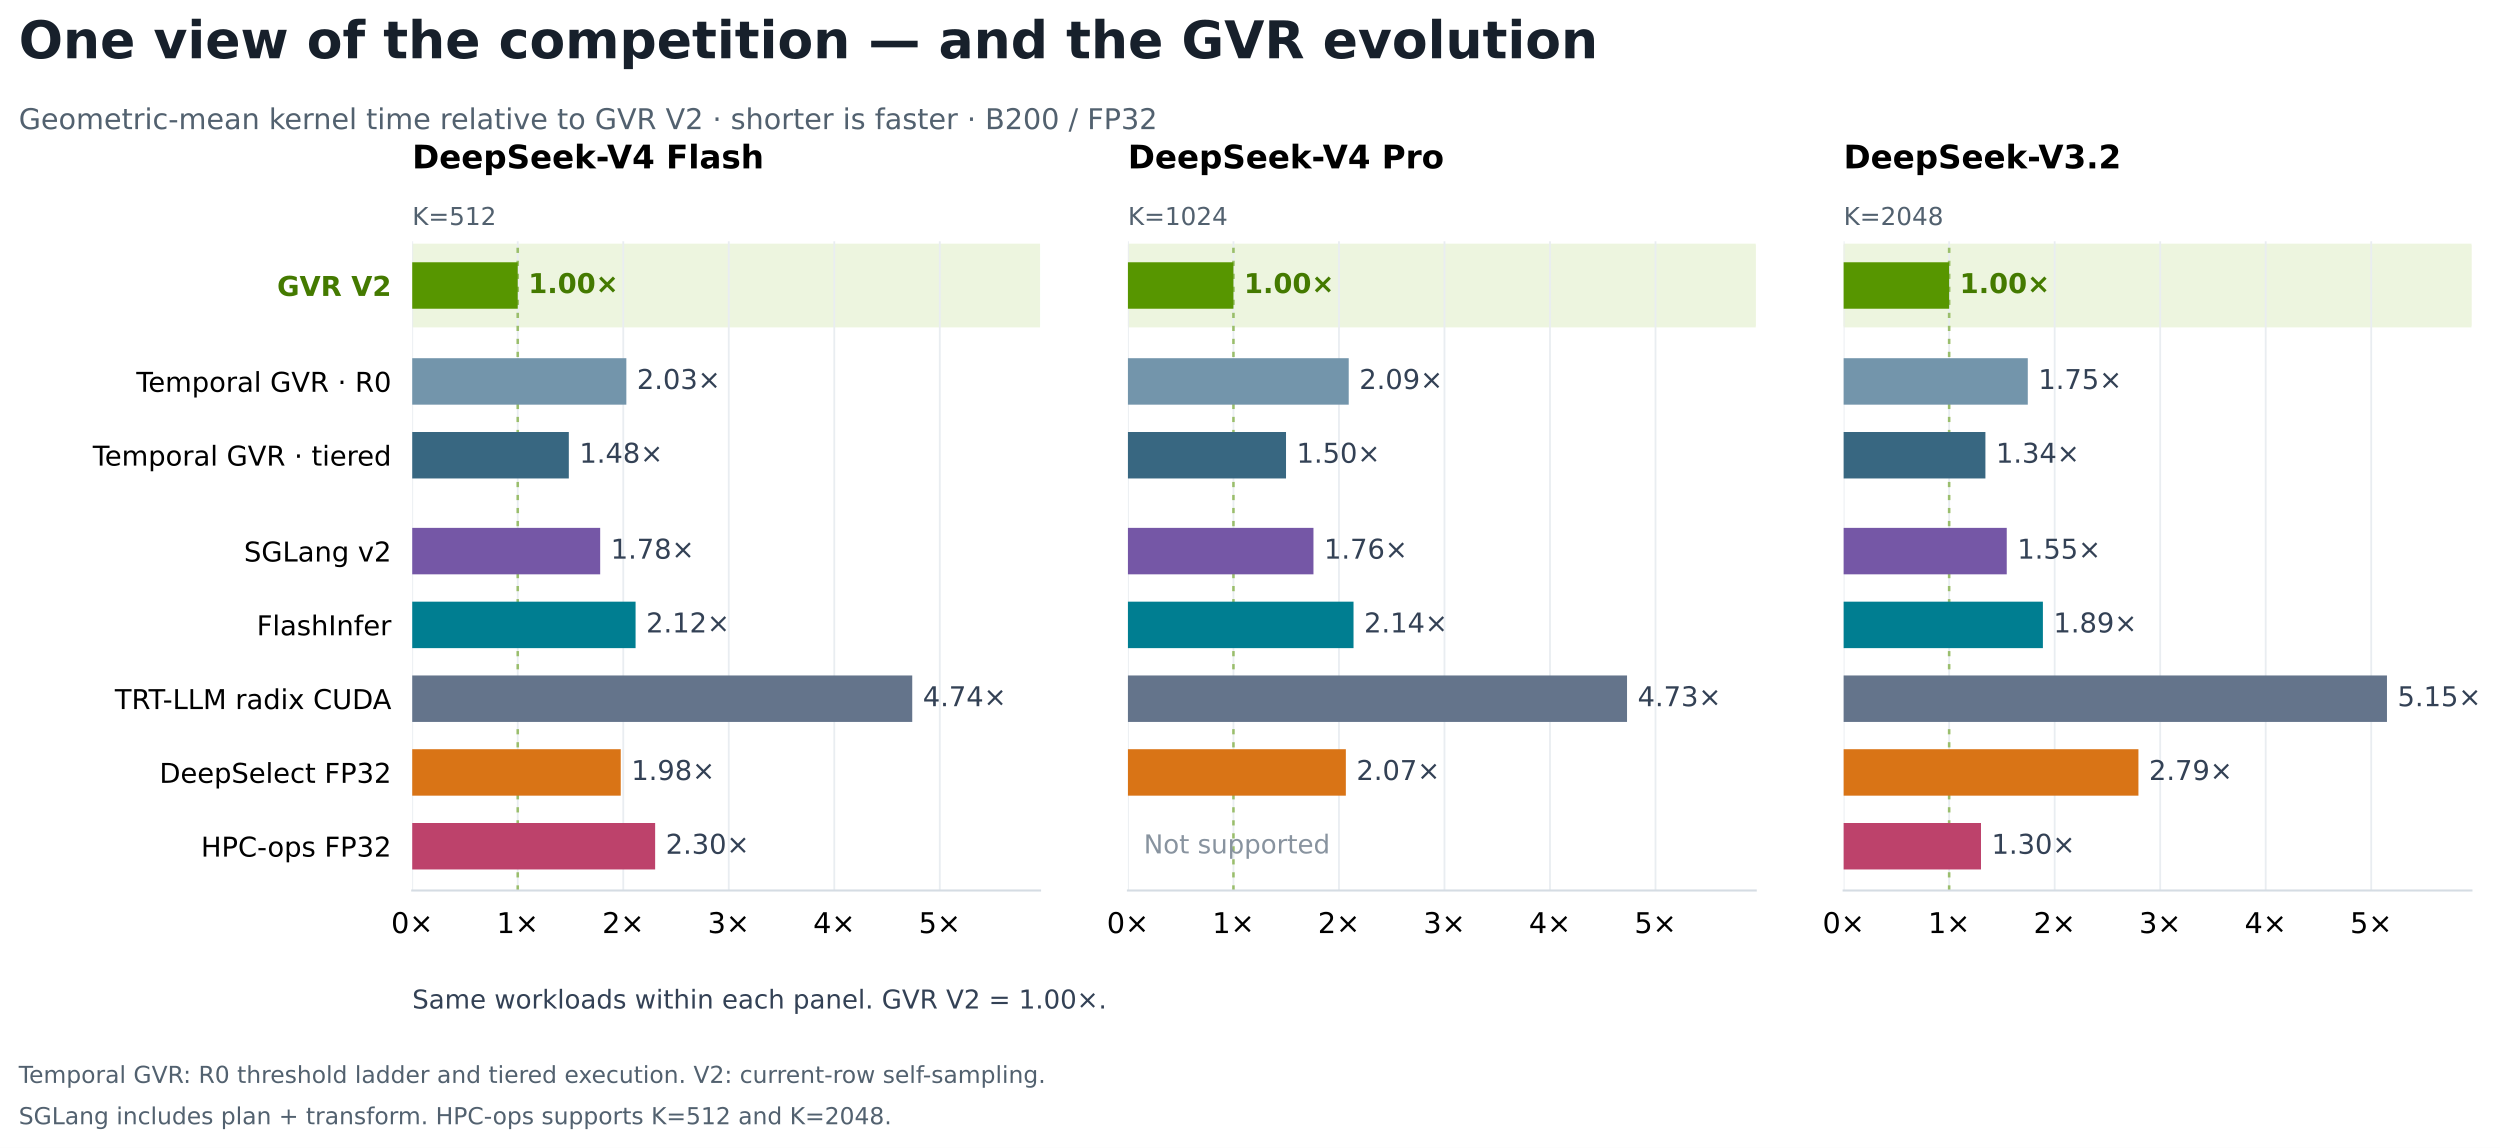
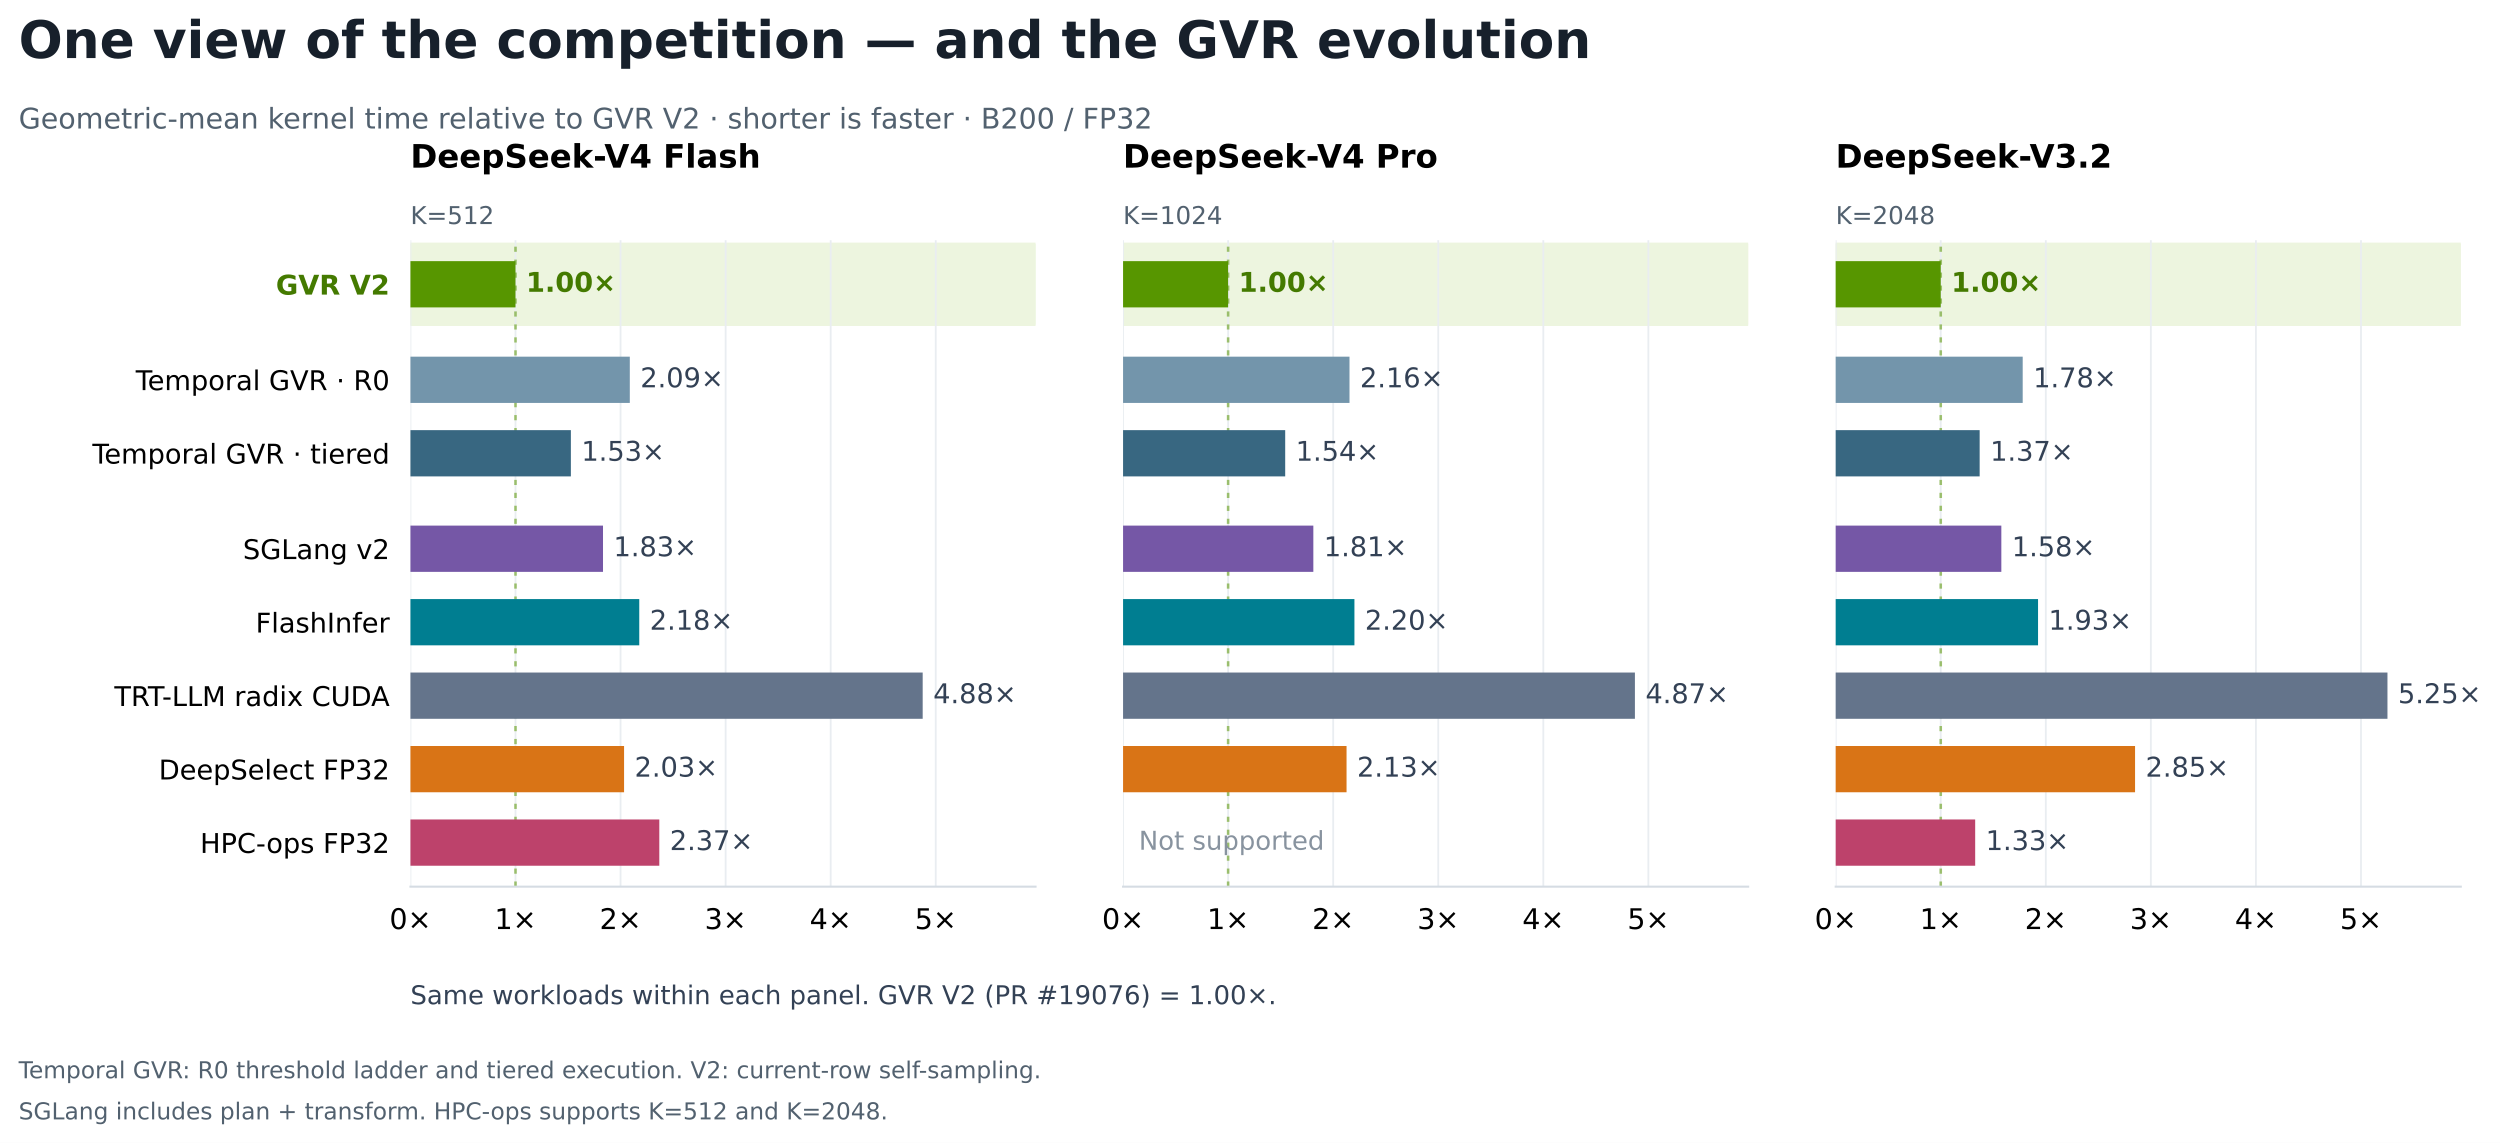
- <svg xmlns="http://www.w3.org/2000/svg" width="960.65pt" height="441.069pt" viewBox="0 0 960.65 441.069" version="1.1">
+ <svg xmlns="http://www.w3.org/2000/svg" width="964.81pt" height="441.069pt" viewBox="0 0 964.81 441.069" version="1.1">
  <defs>
    <style type="text/css">*{stroke-linejoin: round; stroke-linecap: butt}</style>
  </defs>
  <g id="figure_1">
    <g id="patch_1">
-       <path d="M 0 441.069 L 960.65 441.069 L 960.65 0 L 0 0 z " style="fill: #ffffff" />
+       <path d="M 0 441.069 L 964.81 441.069 L 964.81 0 L 0 0 z " style="fill: #ffffff" />
    </g>
    <g id="axes_1">
      <g id="patch_2">
        <path d="M 158.4 342.185 L 399.644 342.185 L 399.644 92.705 L 158.4 92.705 z " style="fill: #ffffff" />
      </g>
      <g id="patch_3">
        <path d="M 158.4 125.307 L 399.644 125.307 L 399.644 94.122 L 158.4 94.122 z " clip-path="url(#p5dfdb610d4)" style="fill: #edf5df; stroke: #edf5df; stroke-linejoin: miter" />
      </g>
      <g id="matplotlib.axis_1">
        <g id="xtick_1">
          <g id="line2d_1">
            <path d="M 158.4 342.185 L 158.4 92.705 " clip-path="url(#p5dfdb610d4)" style="fill: none; stroke: #e9edf1; stroke-width: 0.7; stroke-linecap: square" />
          </g>
          <g id="line2d_2" />
          <g id="text_1">
            <text style="font-size: 11px; font-family: 'DejaVu Sans'; text-anchor: middle" x="158.4" y="358.543" transform="rotate(-0 158.4 358.5432)">0×</text>
          </g>
        </g>
        <g id="xtick_2">
          <g id="line2d_3">
            <path d="M 198.945 342.185 L 198.945 92.705 " clip-path="url(#p5dfdb610d4)" style="fill: none; stroke: #e9edf1; stroke-width: 0.7; stroke-linecap: square" />
          </g>
          <g id="line2d_4" />
          <g id="text_2">
            <text style="font-size: 11px; font-family: 'DejaVu Sans'; text-anchor: middle" x="198.945" y="358.543" transform="rotate(-0 198.9452 358.5432)">1×</text>
          </g>
        </g>
        <g id="xtick_3">
          <g id="line2d_5">
            <path d="M 239.49 342.185 L 239.49 92.705 " clip-path="url(#p5dfdb610d4)" style="fill: none; stroke: #e9edf1; stroke-width: 0.7; stroke-linecap: square" />
          </g>
          <g id="line2d_6" />
          <g id="text_3">
            <text style="font-size: 11px; font-family: 'DejaVu Sans'; text-anchor: middle" x="239.49" y="358.543" transform="rotate(-0 239.4904 358.5432)">2×</text>
          </g>
        </g>
        <g id="xtick_4">
          <g id="line2d_7">
            <path d="M 280.036 342.185 L 280.036 92.705 " clip-path="url(#p5dfdb610d4)" style="fill: none; stroke: #e9edf1; stroke-width: 0.7; stroke-linecap: square" />
          </g>
          <g id="line2d_8" />
          <g id="text_4">
            <text style="font-size: 11px; font-family: 'DejaVu Sans'; text-anchor: middle" x="280.036" y="358.543" transform="rotate(-0 280.0356 358.5432)">3×</text>
          </g>
        </g>
        <g id="xtick_5">
          <g id="line2d_9">
            <path d="M 320.581 342.185 L 320.581 92.705 " clip-path="url(#p5dfdb610d4)" style="fill: none; stroke: #e9edf1; stroke-width: 0.7; stroke-linecap: square" />
          </g>
          <g id="line2d_10" />
          <g id="text_5">
            <text style="font-size: 11px; font-family: 'DejaVu Sans'; text-anchor: middle" x="320.581" y="358.543" transform="rotate(-0 320.5808 358.5432)">4×</text>
          </g>
        </g>
        <g id="xtick_6">
          <g id="line2d_11">
            <path d="M 361.126 342.185 L 361.126 92.705 " clip-path="url(#p5dfdb610d4)" style="fill: none; stroke: #e9edf1; stroke-width: 0.7; stroke-linecap: square" />
          </g>
          <g id="line2d_12" />
          <g id="text_6">
            <text style="font-size: 11px; font-family: 'DejaVu Sans'; text-anchor: middle" x="361.126" y="358.543" transform="rotate(-0 361.126 358.5432)">5×</text>
          </g>
        </g>
      </g>
      <g id="matplotlib.axis_2">
        <g id="ytick_1">
          <g id="line2d_13" />
          <g id="text_7">
            <text style="font-weight: 700; font-size: 10.5px; font-family: 'DejaVu Sans'; text-anchor: end; fill: #447a00" x="150.4" y="113.704" transform="rotate(-0 150.4 113.7041)">GVR V2</text>
          </g>
        </g>
        <g id="ytick_2">
          <g id="line2d_14" />
          <g id="text_8">
            <text style="font-size: 10.5px; font-family: 'DejaVu Sans'; text-anchor: end" x="150.4" y="150.559" transform="rotate(-0 150.4 150.5591)">Temporal GVR · R0</text>
          </g>
        </g>
        <g id="ytick_3">
          <g id="line2d_15" />
          <g id="text_9">
            <text style="font-size: 10.5px; font-family: 'DejaVu Sans'; text-anchor: end" x="150.4" y="178.909" transform="rotate(-0 150.4 178.9091)">Temporal GVR · tiered</text>
          </g>
        </g>
        <g id="ytick_4">
          <g id="line2d_16" />
          <g id="text_10">
            <text style="font-size: 10.5px; font-family: 'DejaVu Sans'; text-anchor: end" x="150.4" y="215.764" transform="rotate(-0 150.4 215.7641)">SGLang v2</text>
          </g>
        </g>
        <g id="ytick_5">
          <g id="line2d_17" />
          <g id="text_11">
            <text style="font-size: 10.5px; font-family: 'DejaVu Sans'; text-anchor: end" x="150.4" y="244.114" transform="rotate(-0 150.4 244.1141)">FlashInfer</text>
          </g>
        </g>
        <g id="ytick_6">
          <g id="line2d_18" />
          <g id="text_12">
            <text style="font-size: 10.5px; font-family: 'DejaVu Sans'; text-anchor: end" x="150.4" y="272.464" transform="rotate(-0 150.4 272.4641)">TRT-LLM radix CUDA</text>
          </g>
        </g>
        <g id="ytick_7">
          <g id="line2d_19" />
          <g id="text_13">
            <text style="font-size: 10.5px; font-family: 'DejaVu Sans'; text-anchor: end" x="150.4" y="300.814" transform="rotate(-0 150.4 300.8141)">DeepSelect FP32</text>
          </g>
        </g>
        <g id="ytick_8">
          <g id="line2d_20" />
          <g id="text_14">
            <text style="font-size: 10.5px; font-family: 'DejaVu Sans'; text-anchor: end" x="150.4" y="329.164" transform="rotate(-0 150.4 329.1641)">HPC-ops FP32</text>
          </g>
        </g>
      </g>
      <g id="line2d_21">
        <path d="M 198.945 342.185 L 198.945 92.705 " clip-path="url(#p5dfdb610d4)" style="fill: none; stroke-dasharray: 2,3; stroke-dashoffset: 0; stroke: #579600; stroke-opacity: 0.55" />
      </g>
      <g id="patch_4">
        <path d="M 158.4 342.185 L 399.644 342.185 " style="fill: none; stroke: #d5dce3; stroke-width: 0.8; stroke-linejoin: miter; stroke-linecap: square" />
      </g>
      <g id="patch_5">
        <path d="M 158.4 118.645 L 198.945 118.645 L 198.945 100.785 L 158.4 100.785 z " clip-path="url(#p5dfdb610d4)" style="fill: #579600" />
      </g>
      <g id="text_15">
        <text style="font-weight: 700; font-size: 10.5px; font-family: 'DejaVu Sans'; text-anchor: start; fill: #447a00" x="203" y="112.612" transform="rotate(-0 202.9997 112.6122)">1.00×</text>
      </g>
      <g id="patch_6">
-         <path d="M 158.4 155.5 L 240.681 155.5 L 240.681 137.64 L 158.4 137.64 z " clip-path="url(#p5dfdb610d4)" style="fill: #7395ab" />
+         <path d="M 158.4 155.5 L 243.058 155.5 L 243.058 137.64 L 158.4 137.64 z " clip-path="url(#p5dfdb610d4)" style="fill: #7395ab" />
      </g>
      <g id="text_16">
-         <text style="font-size: 10.5px; font-family: 'DejaVu Sans'; text-anchor: start; fill: #334155" x="244.736" y="149.467" transform="rotate(-0 244.7358 149.4672)">2.03×</text>
+         <text style="font-size: 10.5px; font-family: 'DejaVu Sans'; text-anchor: start; fill: #334155" x="247.113" y="149.467" transform="rotate(-0 247.1127 149.4672)">2.09×</text>
      </g>
      <g id="patch_7">
-         <path d="M 158.4 183.85 L 218.577 183.85 L 218.577 165.99 L 158.4 165.99 z " clip-path="url(#p5dfdb610d4)" style="fill: #386781" />
+         <path d="M 158.4 183.85 L 220.315 183.85 L 220.315 165.99 L 158.4 165.99 z " clip-path="url(#p5dfdb610d4)" style="fill: #386781" />
      </g>
      <g id="text_17">
-         <text style="font-size: 10.5px; font-family: 'DejaVu Sans'; text-anchor: start; fill: #334155" x="222.631" y="177.817" transform="rotate(-0 222.6314 177.8172)">1.48×</text>
+         <text style="font-size: 10.5px; font-family: 'DejaVu Sans'; text-anchor: start; fill: #334155" x="224.37" y="177.817" transform="rotate(-0 224.3697 177.8172)">1.53×</text>
      </g>
      <g id="patch_8">
-         <path d="M 158.4 220.705 L 230.627 220.705 L 230.627 202.845 L 158.4 202.845 z " clip-path="url(#p5dfdb610d4)" style="fill: #7557a6" />
+         <path d="M 158.4 220.705 L 232.713 220.705 L 232.713 202.845 L 158.4 202.845 z " clip-path="url(#p5dfdb610d4)" style="fill: #7557a6" />
      </g>
      <g id="text_18">
-         <text style="font-size: 10.5px; font-family: 'DejaVu Sans'; text-anchor: start; fill: #334155" x="234.681" y="214.672" transform="rotate(-0 234.6812 214.6722)">1.78×</text>
+         <text style="font-size: 10.5px; font-family: 'DejaVu Sans'; text-anchor: start; fill: #334155" x="236.768" y="214.672" transform="rotate(-0 236.7676 214.6722)">1.83×</text>
      </g>
      <g id="patch_9">
-         <path d="M 158.4 249.055 L 244.227 249.055 L 244.227 231.195 L 158.4 231.195 z " clip-path="url(#p5dfdb610d4)" style="fill: #007e91" />
+         <path d="M 158.4 249.055 L 246.706 249.055 L 246.706 231.195 L 158.4 231.195 z " clip-path="url(#p5dfdb610d4)" style="fill: #007e91" />
      </g>
      <g id="text_19">
-         <text style="font-size: 10.5px; font-family: 'DejaVu Sans'; text-anchor: start; fill: #334155" x="248.282" y="243.022" transform="rotate(-0 248.2817 243.0222)">2.12×</text>
+         <text style="font-size: 10.5px; font-family: 'DejaVu Sans'; text-anchor: start; fill: #334155" x="250.761" y="243.022" transform="rotate(-0 250.761 243.0222)">2.18×</text>
      </g>
      <g id="patch_10">
-         <path d="M 158.4 277.405 L 350.538 277.405 L 350.538 259.545 L 158.4 259.545 z " clip-path="url(#p5dfdb610d4)" style="fill: #64748b" />
+         <path d="M 158.4 277.405 L 356.088 277.405 L 356.088 259.545 L 158.4 259.545 z " clip-path="url(#p5dfdb610d4)" style="fill: #64748b" />
      </g>
      <g id="text_20">
-         <text style="font-size: 10.5px; font-family: 'DejaVu Sans'; text-anchor: start; fill: #334155" x="354.592" y="271.372" transform="rotate(-0 354.592 271.3722)">4.74×</text>
+         <text style="font-size: 10.5px; font-family: 'DejaVu Sans'; text-anchor: start; fill: #334155" x="360.142" y="271.372" transform="rotate(-0 360.1423 271.3722)">4.88×</text>
      </g>
      <g id="patch_11">
-         <path d="M 158.4 305.755 L 238.528 305.755 L 238.528 287.895 L 158.4 287.895 z " clip-path="url(#p5dfdb610d4)" style="fill: #d97416" />
+         <path d="M 158.4 305.755 L 240.843 305.755 L 240.843 287.895 L 158.4 287.895 z " clip-path="url(#p5dfdb610d4)" style="fill: #d97416" />
      </g>
      <g id="text_21">
-         <text style="font-size: 10.5px; font-family: 'DejaVu Sans'; text-anchor: start; fill: #334155" x="242.583" y="299.722" transform="rotate(-0 242.5826 299.7222)">1.98×</text>
+         <text style="font-size: 10.5px; font-family: 'DejaVu Sans'; text-anchor: start; fill: #334155" x="244.897" y="299.722" transform="rotate(-0 244.8973 299.7222)">2.03×</text>
      </g>
      <g id="patch_12">
-         <path d="M 158.4 334.105 L 251.746 334.105 L 251.746 316.245 L 158.4 316.245 z " clip-path="url(#p5dfdb610d4)" style="fill: #bd426b" />
+         <path d="M 158.4 334.105 L 254.442 334.105 L 254.442 316.245 L 158.4 316.245 z " clip-path="url(#p5dfdb610d4)" style="fill: #bd426b" />
      </g>
      <g id="text_22">
-         <text style="font-size: 10.5px; font-family: 'DejaVu Sans'; text-anchor: start; fill: #334155" x="255.8" y="328.072" transform="rotate(-0 255.8003 328.0722)">2.30×</text>
+         <text style="font-size: 10.5px; font-family: 'DejaVu Sans'; text-anchor: start; fill: #334155" x="258.497" y="328.072" transform="rotate(-0 258.4968 328.0722)">2.37×</text>
      </g>
      <g id="text_23">
        <text style="font-size: 9.5px; font-family: 'DejaVu Sans'; text-anchor: start; fill: #52616f" x="158.4" y="86.468" transform="rotate(-0 158.4 86.46788)">K=512</text>
      </g>
      <g id="text_24">
        <text style="font-weight: 700; font-size: 12.5px; font-family: 'DejaVu Sans'; text-anchor: start" x="158.4" y="64.705" transform="rotate(-0 158.4 64.70488)">DeepSeek-V4 Flash</text>
      </g>
    </g>
    <g id="axes_2">
      <g id="patch_13">
        <path d="M 433.418 342.185 L 674.662 342.185 L 674.662 92.705 L 433.418 92.705 z " style="fill: #ffffff" />
      </g>
      <g id="patch_14">
        <path d="M 433.418 125.307 L 674.662 125.307 L 674.662 94.122 L 433.418 94.122 z " clip-path="url(#pacec467400)" style="fill: #edf5df; stroke: #edf5df; stroke-linejoin: miter" />
      </g>
      <g id="matplotlib.axis_3">
        <g id="xtick_7">
          <g id="line2d_22">
            <path d="M 433.418 342.185 L 433.418 92.705 " clip-path="url(#pacec467400)" style="fill: none; stroke: #e9edf1; stroke-width: 0.7; stroke-linecap: square" />
          </g>
          <g id="line2d_23" />
          <g id="text_25">
            <text style="font-size: 11px; font-family: 'DejaVu Sans'; text-anchor: middle" x="433.418" y="358.543" transform="rotate(-0 433.418 358.5432)">0×</text>
          </g>
        </g>
        <g id="xtick_8">
          <g id="line2d_24">
            <path d="M 473.963 342.185 L 473.963 92.705 " clip-path="url(#pacec467400)" style="fill: none; stroke: #e9edf1; stroke-width: 0.7; stroke-linecap: square" />
          </g>
          <g id="line2d_25" />
          <g id="text_26">
            <text style="font-size: 11px; font-family: 'DejaVu Sans'; text-anchor: middle" x="473.963" y="358.543" transform="rotate(-0 473.9632 358.5432)">1×</text>
          </g>
        </g>
        <g id="xtick_9">
          <g id="line2d_26">
            <path d="M 514.508 342.185 L 514.508 92.705 " clip-path="url(#pacec467400)" style="fill: none; stroke: #e9edf1; stroke-width: 0.7; stroke-linecap: square" />
          </g>
          <g id="line2d_27" />
          <g id="text_27">
            <text style="font-size: 11px; font-family: 'DejaVu Sans'; text-anchor: middle" x="514.508" y="358.543" transform="rotate(-0 514.5084 358.5432)">2×</text>
          </g>
        </g>
        <g id="xtick_10">
          <g id="line2d_28">
            <path d="M 555.054 342.185 L 555.054 92.705 " clip-path="url(#pacec467400)" style="fill: none; stroke: #e9edf1; stroke-width: 0.7; stroke-linecap: square" />
          </g>
          <g id="line2d_29" />
          <g id="text_28">
            <text style="font-size: 11px; font-family: 'DejaVu Sans'; text-anchor: middle" x="555.054" y="358.543" transform="rotate(-0 555.0536 358.5432)">3×</text>
          </g>
        </g>
        <g id="xtick_11">
          <g id="line2d_30">
            <path d="M 595.599 342.185 L 595.599 92.705 " clip-path="url(#pacec467400)" style="fill: none; stroke: #e9edf1; stroke-width: 0.7; stroke-linecap: square" />
          </g>
          <g id="line2d_31" />
          <g id="text_29">
            <text style="font-size: 11px; font-family: 'DejaVu Sans'; text-anchor: middle" x="595.599" y="358.543" transform="rotate(-0 595.5988 358.5432)">4×</text>
          </g>
        </g>
        <g id="xtick_12">
          <g id="line2d_32">
            <path d="M 636.144 342.185 L 636.144 92.705 " clip-path="url(#pacec467400)" style="fill: none; stroke: #e9edf1; stroke-width: 0.7; stroke-linecap: square" />
          </g>
          <g id="line2d_33" />
          <g id="text_30">
            <text style="font-size: 11px; font-family: 'DejaVu Sans'; text-anchor: middle" x="636.144" y="358.543" transform="rotate(-0 636.144 358.5432)">5×</text>
          </g>
        </g>
      </g>
      <g id="matplotlib.axis_4">
        <g id="ytick_9">
          <g id="line2d_34" />
        </g>
        <g id="ytick_10">
          <g id="line2d_35" />
        </g>
        <g id="ytick_11">
          <g id="line2d_36" />
        </g>
        <g id="ytick_12">
          <g id="line2d_37" />
        </g>
        <g id="ytick_13">
          <g id="line2d_38" />
        </g>
        <g id="ytick_14">
          <g id="line2d_39" />
        </g>
        <g id="ytick_15">
          <g id="line2d_40" />
        </g>
        <g id="ytick_16">
          <g id="line2d_41" />
        </g>
      </g>
      <g id="line2d_42">
        <path d="M 473.963 342.185 L 473.963 92.705 " clip-path="url(#pacec467400)" style="fill: none; stroke-dasharray: 2,3; stroke-dashoffset: 0; stroke: #579600; stroke-opacity: 0.55" />
      </g>
      <g id="patch_15">
        <path d="M 433.418 342.185 L 674.662 342.185 " style="fill: none; stroke: #d5dce3; stroke-width: 0.8; stroke-linejoin: miter; stroke-linecap: square" />
      </g>
      <g id="patch_16">
        <path d="M 433.418 118.645 L 473.963 118.645 L 473.963 100.785 L 433.418 100.785 z " clip-path="url(#pacec467400)" style="fill: #579600" />
      </g>
      <g id="text_31">
        <text style="font-weight: 700; font-size: 10.5px; font-family: 'DejaVu Sans'; text-anchor: start; fill: #447a00" x="478.018" y="112.612" transform="rotate(-0 478.0178 112.6122)">1.00×</text>
      </g>
      <g id="patch_17">
-         <path d="M 433.418 155.5 L 518.262 155.5 L 518.262 137.64 L 433.418 137.64 z " clip-path="url(#pacec467400)" style="fill: #7395ab" />
+         <path d="M 433.418 155.5 L 520.806 155.5 L 520.806 137.64 L 433.418 137.64 z " clip-path="url(#pacec467400)" style="fill: #7395ab" />
      </g>
      <g id="text_32">
-         <text style="font-size: 10.5px; font-family: 'DejaVu Sans'; text-anchor: start; fill: #334155" x="522.316" y="149.467" transform="rotate(-0 522.3162 149.4672)">2.09×</text>
+         <text style="font-size: 10.5px; font-family: 'DejaVu Sans'; text-anchor: start; fill: #334155" x="524.86" y="149.467" transform="rotate(-0 524.8602 149.4672)">2.16×</text>
      </g>
      <g id="patch_18">
-         <path d="M 433.418 183.85 L 494.166 183.85 L 494.166 165.99 L 433.418 165.99 z " clip-path="url(#pacec467400)" style="fill: #386781" />
+         <path d="M 433.418 183.85 L 495.988 183.85 L 495.988 165.99 L 433.418 165.99 z " clip-path="url(#pacec467400)" style="fill: #386781" />
      </g>
      <g id="text_33">
-         <text style="font-size: 10.5px; font-family: 'DejaVu Sans'; text-anchor: start; fill: #334155" x="498.221" y="177.817" transform="rotate(-0 498.2205 177.8172)">1.50×</text>
+         <text style="font-size: 10.5px; font-family: 'DejaVu Sans'; text-anchor: start; fill: #334155" x="500.042" y="177.817" transform="rotate(-0 500.042 177.8172)">1.54×</text>
      </g>
      <g id="patch_19">
-         <path d="M 433.418 220.705 L 504.71 220.705 L 504.71 202.845 L 433.418 202.845 z " clip-path="url(#pacec467400)" style="fill: #7557a6" />
+         <path d="M 433.418 220.705 L 506.848 220.705 L 506.848 202.845 L 433.418 202.845 z " clip-path="url(#pacec467400)" style="fill: #7557a6" />
      </g>
      <g id="text_34">
-         <text style="font-size: 10.5px; font-family: 'DejaVu Sans'; text-anchor: start; fill: #334155" x="508.765" y="214.672" transform="rotate(-0 508.7645 214.6722)">1.76×</text>
+         <text style="font-size: 10.5px; font-family: 'DejaVu Sans'; text-anchor: start; fill: #334155" x="510.902" y="214.672" transform="rotate(-0 510.9022 214.6722)">1.81×</text>
      </g>
      <g id="patch_20">
-         <path d="M 433.418 249.055 L 520.107 249.055 L 520.107 231.195 L 433.418 231.195 z " clip-path="url(#pacec467400)" style="fill: #007e91" />
+         <path d="M 433.418 249.055 L 522.706 249.055 L 522.706 231.195 L 433.418 231.195 z " clip-path="url(#pacec467400)" style="fill: #007e91" />
      </g>
      <g id="text_35">
-         <text style="font-size: 10.5px; font-family: 'DejaVu Sans'; text-anchor: start; fill: #334155" x="524.161" y="243.022" transform="rotate(-0 524.1612 243.0222)">2.14×</text>
+         <text style="font-size: 10.5px; font-family: 'DejaVu Sans'; text-anchor: start; fill: #334155" x="526.761" y="243.022" transform="rotate(-0 526.7605 243.0222)">2.20×</text>
      </g>
      <g id="patch_21">
-         <path d="M 433.418 277.405 L 625.203 277.405 L 625.203 259.545 L 433.418 259.545 z " clip-path="url(#pacec467400)" style="fill: #64748b" />
+         <path d="M 433.418 277.405 L 630.953 277.405 L 630.953 259.545 L 433.418 259.545 z " clip-path="url(#pacec467400)" style="fill: #64748b" />
      </g>
      <g id="text_36">
-         <text style="font-size: 10.5px; font-family: 'DejaVu Sans'; text-anchor: start; fill: #334155" x="629.257" y="271.372" transform="rotate(-0 629.2571 271.3722)">4.73×</text>
+         <text style="font-size: 10.5px; font-family: 'DejaVu Sans'; text-anchor: start; fill: #334155" x="635.008" y="271.372" transform="rotate(-0 635.0078 271.3722)">4.87×</text>
      </g>
      <g id="patch_22">
-         <path d="M 433.418 305.755 L 517.156 305.755 L 517.156 287.895 L 433.418 287.895 z " clip-path="url(#pacec467400)" style="fill: #d97416" />
+         <path d="M 433.418 305.755 L 519.667 305.755 L 519.667 287.895 L 433.418 287.895 z " clip-path="url(#pacec467400)" style="fill: #d97416" />
      </g>
      <g id="text_37">
-         <text style="font-size: 10.5px; font-family: 'DejaVu Sans'; text-anchor: start; fill: #334155" x="521.21" y="299.722" transform="rotate(-0 521.2103 299.7222)">2.07×</text>
+         <text style="font-size: 10.5px; font-family: 'DejaVu Sans'; text-anchor: start; fill: #334155" x="523.721" y="299.722" transform="rotate(-0 523.7212 299.7222)">2.13×</text>
      </g>
      <g id="text_38">
        <text style="font-size: 10px; font-family: 'DejaVu Sans'; text-anchor: start; fill: #88939f" x="439.5" y="327.934" transform="rotate(-0 439.4998 327.9343)">Not supported</text>
      </g>
      <g id="text_39">
        <text style="font-size: 9.5px; font-family: 'DejaVu Sans'; text-anchor: start; fill: #52616f" x="433.418" y="86.468" transform="rotate(-0 433.418 86.46788)">K=1024</text>
      </g>
      <g id="text_40">
        <text style="font-weight: 700; font-size: 12.5px; font-family: 'DejaVu Sans'; text-anchor: start" x="433.418" y="64.705" transform="rotate(-0 433.418 64.70488)">DeepSeek-V4 Pro</text>
      </g>
    </g>
    <g id="axes_3">
      <g id="patch_23">
        <path d="M 708.436 342.185 L 949.68 342.185 L 949.68 92.705 L 708.436 92.705 z " style="fill: #ffffff" />
      </g>
      <g id="patch_24">
        <path d="M 708.436 125.307 L 949.68 125.307 L 949.68 94.122 L 708.436 94.122 z " clip-path="url(#p319c7cb618)" style="fill: #edf5df; stroke: #edf5df; stroke-linejoin: miter" />
      </g>
      <g id="matplotlib.axis_5">
        <g id="xtick_13">
          <g id="line2d_43">
            <path d="M 708.436 342.185 L 708.436 92.705 " clip-path="url(#p319c7cb618)" style="fill: none; stroke: #e9edf1; stroke-width: 0.7; stroke-linecap: square" />
          </g>
          <g id="line2d_44" />
          <g id="text_41">
            <text style="font-size: 11px; font-family: 'DejaVu Sans'; text-anchor: middle" x="708.436" y="358.543" transform="rotate(-0 708.4361 358.5432)">0×</text>
          </g>
        </g>
        <g id="xtick_14">
          <g id="line2d_45">
            <path d="M 748.981 342.185 L 748.981 92.705 " clip-path="url(#p319c7cb618)" style="fill: none; stroke: #e9edf1; stroke-width: 0.7; stroke-linecap: square" />
          </g>
          <g id="line2d_46" />
          <g id="text_42">
            <text style="font-size: 11px; font-family: 'DejaVu Sans'; text-anchor: middle" x="748.981" y="358.543" transform="rotate(-0 748.9813 358.5432)">1×</text>
          </g>
        </g>
        <g id="xtick_15">
          <g id="line2d_47">
            <path d="M 789.526 342.185 L 789.526 92.705 " clip-path="url(#p319c7cb618)" style="fill: none; stroke: #e9edf1; stroke-width: 0.7; stroke-linecap: square" />
          </g>
          <g id="line2d_48" />
          <g id="text_43">
            <text style="font-size: 11px; font-family: 'DejaVu Sans'; text-anchor: middle" x="789.526" y="358.543" transform="rotate(-0 789.5265 358.5432)">2×</text>
          </g>
        </g>
        <g id="xtick_16">
          <g id="line2d_49">
            <path d="M 830.072 342.185 L 830.072 92.705 " clip-path="url(#p319c7cb618)" style="fill: none; stroke: #e9edf1; stroke-width: 0.7; stroke-linecap: square" />
          </g>
          <g id="line2d_50" />
          <g id="text_44">
            <text style="font-size: 11px; font-family: 'DejaVu Sans'; text-anchor: middle" x="830.072" y="358.543" transform="rotate(-0 830.0717 358.5432)">3×</text>
          </g>
        </g>
        <g id="xtick_17">
          <g id="line2d_51">
            <path d="M 870.617 342.185 L 870.617 92.705 " clip-path="url(#p319c7cb618)" style="fill: none; stroke: #e9edf1; stroke-width: 0.7; stroke-linecap: square" />
          </g>
          <g id="line2d_52" />
          <g id="text_45">
            <text style="font-size: 11px; font-family: 'DejaVu Sans'; text-anchor: middle" x="870.617" y="358.543" transform="rotate(-0 870.6169 358.5432)">4×</text>
          </g>
        </g>
        <g id="xtick_18">
          <g id="line2d_53">
            <path d="M 911.162 342.185 L 911.162 92.705 " clip-path="url(#p319c7cb618)" style="fill: none; stroke: #e9edf1; stroke-width: 0.7; stroke-linecap: square" />
          </g>
          <g id="line2d_54" />
          <g id="text_46">
            <text style="font-size: 11px; font-family: 'DejaVu Sans'; text-anchor: middle" x="911.162" y="358.543" transform="rotate(-0 911.1621 358.5432)">5×</text>
          </g>
        </g>
      </g>
      <g id="matplotlib.axis_6">
        <g id="ytick_17">
          <g id="line2d_55" />
        </g>
        <g id="ytick_18">
          <g id="line2d_56" />
        </g>
        <g id="ytick_19">
          <g id="line2d_57" />
        </g>
        <g id="ytick_20">
          <g id="line2d_58" />
        </g>
        <g id="ytick_21">
          <g id="line2d_59" />
        </g>
        <g id="ytick_22">
          <g id="line2d_60" />
        </g>
        <g id="ytick_23">
          <g id="line2d_61" />
        </g>
        <g id="ytick_24">
          <g id="line2d_62" />
        </g>
      </g>
      <g id="line2d_63">
        <path d="M 748.981 342.185 L 748.981 92.705 " clip-path="url(#p319c7cb618)" style="fill: none; stroke-dasharray: 2,3; stroke-dashoffset: 0; stroke: #579600; stroke-opacity: 0.55" />
      </g>
      <g id="patch_25">
        <path d="M 708.436 342.185 L 949.68 342.185 " style="fill: none; stroke: #d5dce3; stroke-width: 0.8; stroke-linejoin: miter; stroke-linecap: square" />
      </g>
      <g id="patch_26">
        <path d="M 708.436 118.645 L 748.981 118.645 L 748.981 100.785 L 708.436 100.785 z " clip-path="url(#p319c7cb618)" style="fill: #579600" />
      </g>
      <g id="text_47">
        <text style="font-weight: 700; font-size: 10.5px; font-family: 'DejaVu Sans'; text-anchor: start; fill: #447a00" x="753.036" y="112.612" transform="rotate(-0 753.0358 112.6122)">1.00×</text>
      </g>
      <g id="patch_27">
-         <path d="M 708.436 155.5 L 779.198 155.5 L 779.198 137.64 L 708.436 137.64 z " clip-path="url(#p319c7cb618)" style="fill: #7395ab" />
+         <path d="M 708.436 155.5 L 780.608 155.5 L 780.608 137.64 L 708.436 137.64 z " clip-path="url(#p319c7cb618)" style="fill: #7395ab" />
      </g>
      <g id="text_48">
-         <text style="font-size: 10.5px; font-family: 'DejaVu Sans'; text-anchor: start; fill: #334155" x="783.253" y="149.467" transform="rotate(-0 783.2529 149.4672)">1.75×</text>
+         <text style="font-size: 10.5px; font-family: 'DejaVu Sans'; text-anchor: start; fill: #334155" x="784.663" y="149.467" transform="rotate(-0 784.6629 149.4672)">1.78×</text>
      </g>
      <g id="patch_28">
-         <path d="M 708.436 183.85 L 762.914 183.85 L 762.914 165.99 L 708.436 165.99 z " clip-path="url(#p319c7cb618)" style="fill: #386781" />
+         <path d="M 708.436 183.85 L 763.999 183.85 L 763.999 165.99 L 708.436 165.99 z " clip-path="url(#p319c7cb618)" style="fill: #386781" />
      </g>
      <g id="text_49">
-         <text style="font-size: 10.5px; font-family: 'DejaVu Sans'; text-anchor: start; fill: #334155" x="766.968" y="177.817" transform="rotate(-0 766.9683 177.8172)">1.34×</text>
+         <text style="font-size: 10.5px; font-family: 'DejaVu Sans'; text-anchor: start; fill: #334155" x="768.054" y="177.817" transform="rotate(-0 768.0539 177.8172)">1.37×</text>
      </g>
      <g id="patch_29">
-         <path d="M 708.436 220.705 L 771.114 220.705 L 771.114 202.845 L 708.436 202.845 z " clip-path="url(#p319c7cb618)" style="fill: #7557a6" />
+         <path d="M 708.436 220.705 L 772.363 220.705 L 772.363 202.845 L 708.436 202.845 z " clip-path="url(#p319c7cb618)" style="fill: #7557a6" />
      </g>
      <g id="text_50">
-         <text style="font-size: 10.5px; font-family: 'DejaVu Sans'; text-anchor: start; fill: #334155" x="775.168" y="214.672" transform="rotate(-0 775.1684 214.6722)">1.55×</text>
+         <text style="font-size: 10.5px; font-family: 'DejaVu Sans'; text-anchor: start; fill: #334155" x="776.417" y="214.672" transform="rotate(-0 776.4173 214.6722)">1.58×</text>
      </g>
      <g id="patch_30">
-         <path d="M 708.436 249.055 L 785.004 249.055 L 785.004 231.195 L 708.436 231.195 z " clip-path="url(#p319c7cb618)" style="fill: #007e91" />
+         <path d="M 708.436 249.055 L 786.53 249.055 L 786.53 231.195 L 708.436 231.195 z " clip-path="url(#p319c7cb618)" style="fill: #007e91" />
      </g>
      <g id="text_51">
-         <text style="font-size: 10.5px; font-family: 'DejaVu Sans'; text-anchor: start; fill: #334155" x="789.059" y="243.022" transform="rotate(-0 789.0587 243.0222)">1.89×</text>
+         <text style="font-size: 10.5px; font-family: 'DejaVu Sans'; text-anchor: start; fill: #334155" x="790.584" y="243.022" transform="rotate(-0 790.5843 243.0222)">1.93×</text>
      </g>
      <g id="patch_31">
-         <path d="M 708.436 277.405 L 917.218 277.405 L 917.218 259.545 L 708.436 259.545 z " clip-path="url(#p319c7cb618)" style="fill: #64748b" />
+         <path d="M 708.436 277.405 L 921.378 277.405 L 921.378 259.545 L 708.436 259.545 z " clip-path="url(#p319c7cb618)" style="fill: #64748b" />
      </g>
      <g id="text_52">
-         <text style="font-size: 10.5px; font-family: 'DejaVu Sans'; text-anchor: start; fill: #334155" x="921.272" y="271.372" transform="rotate(-0 921.2721 271.3722)">5.15×</text>
+         <text style="font-size: 10.5px; font-family: 'DejaVu Sans'; text-anchor: start; fill: #334155" x="925.432" y="271.372" transform="rotate(-0 925.4323 271.3722)">5.25×</text>
      </g>
      <g id="patch_32">
-         <path d="M 708.436 305.755 L 821.713 305.755 L 821.713 287.895 L 708.436 287.895 z " clip-path="url(#p319c7cb618)" style="fill: #d97416" />
+         <path d="M 708.436 305.755 L 823.97 305.755 L 823.97 287.895 L 708.436 287.895 z " clip-path="url(#p319c7cb618)" style="fill: #d97416" />
      </g>
      <g id="text_53">
-         <text style="font-size: 10.5px; font-family: 'DejaVu Sans'; text-anchor: start; fill: #334155" x="825.768" y="299.722" transform="rotate(-0 825.7678 299.7222)">2.79×</text>
+         <text style="font-size: 10.5px; font-family: 'DejaVu Sans'; text-anchor: start; fill: #334155" x="828.025" y="299.722" transform="rotate(-0 828.0249 299.7222)">2.85×</text>
      </g>
      <g id="patch_33">
-         <path d="M 708.436 334.105 L 761.217 334.105 L 761.217 316.245 L 708.436 316.245 z " clip-path="url(#p319c7cb618)" style="fill: #bd426b" />
+         <path d="M 708.436 334.105 L 762.269 334.105 L 762.269 316.245 L 708.436 316.245 z " clip-path="url(#p319c7cb618)" style="fill: #bd426b" />
      </g>
      <g id="text_54">
-         <text style="font-size: 10.5px; font-family: 'DejaVu Sans'; text-anchor: start; fill: #334155" x="765.272" y="328.072" transform="rotate(-0 765.2717 328.0722)">1.30×</text>
+         <text style="font-size: 10.5px; font-family: 'DejaVu Sans'; text-anchor: start; fill: #334155" x="766.323" y="328.072" transform="rotate(-0 766.3234 328.0722)">1.33×</text>
      </g>
      <g id="text_55">
        <text style="font-size: 9.5px; font-family: 'DejaVu Sans'; text-anchor: start; fill: #52616f" x="708.436" y="86.468" transform="rotate(-0 708.4361 86.46788)">K=2048</text>
      </g>
      <g id="text_56">
        <text style="font-weight: 700; font-size: 12.5px; font-family: 'DejaVu Sans'; text-anchor: start" x="708.436" y="64.705" transform="rotate(-0 708.4361 64.70488)">DeepSeek-V3.2</text>
      </g>
    </g>
    <g id="text_57">
      <text style="font-weight: 700; font-size: 20px; font-family: 'DejaVu Sans'; text-anchor: start; fill: #17202b" x="7.2" y="22.397" transform="rotate(-0 7.2 22.39688)">One view of the competition — and the GVR evolution</text>
    </g>
    <g id="text_58">
      <text style="font-size: 11px; font-family: 'DejaVu Sans'; text-anchor: start; fill: #52616f" x="7.2" y="49.613" transform="rotate(-0 7.2 49.61288)">Geometric-mean kernel time relative to GVR V2  ·  shorter is faster  ·  B200 / FP32</text>
    </g>
    <g id="text_59">
-       <text style="font-size: 10px; font-family: 'DejaVu Sans'; text-anchor: start; fill: #334155" x="158.4" y="387.545" transform="rotate(-0 158.4 387.5449)">Same workloads within each panel. GVR V2 = 1.00×.</text>
+       <text style="font-size: 10px; font-family: 'DejaVu Sans'; text-anchor: start; fill: #334155" x="158.4" y="387.545" transform="rotate(-0 158.4 387.5449)">Same workloads within each panel. GVR V2 (PR #19076) = 1.00×.</text>
    </g>
    <g id="text_60">
      <text style="font-size: 9px; font-family: 'DejaVu Sans'; text-anchor: start; fill: #52616f" x="7.2" y="416.122" transform="rotate(-0 7.2 416.1217)">Temporal GVR: R0 threshold ladder and tiered execution. V2: current-row self-sampling.</text>
    </g>
    <g id="text_61">
      <text style="font-size: 9px; font-family: 'DejaVu Sans'; text-anchor: start; fill: #52616f" x="7.2" y="431.998" transform="rotate(-0 7.2 431.9977)">SGLang includes plan + transform. HPC-ops supports K=512 and K=2048.</text>
    </g>
  </g>
  <defs>
    <clipPath id="p5dfdb610d4">
      <rect x="158.4" y="92.705" width="241.244" height="249.48" />
    </clipPath>
    <clipPath id="pacec467400">
      <rect x="433.418" y="92.705" width="241.244" height="249.48" />
    </clipPath>
    <clipPath id="p319c7cb618">
      <rect x="708.436" y="92.705" width="241.244" height="249.48" />
    </clipPath>
  </defs>
</svg>
